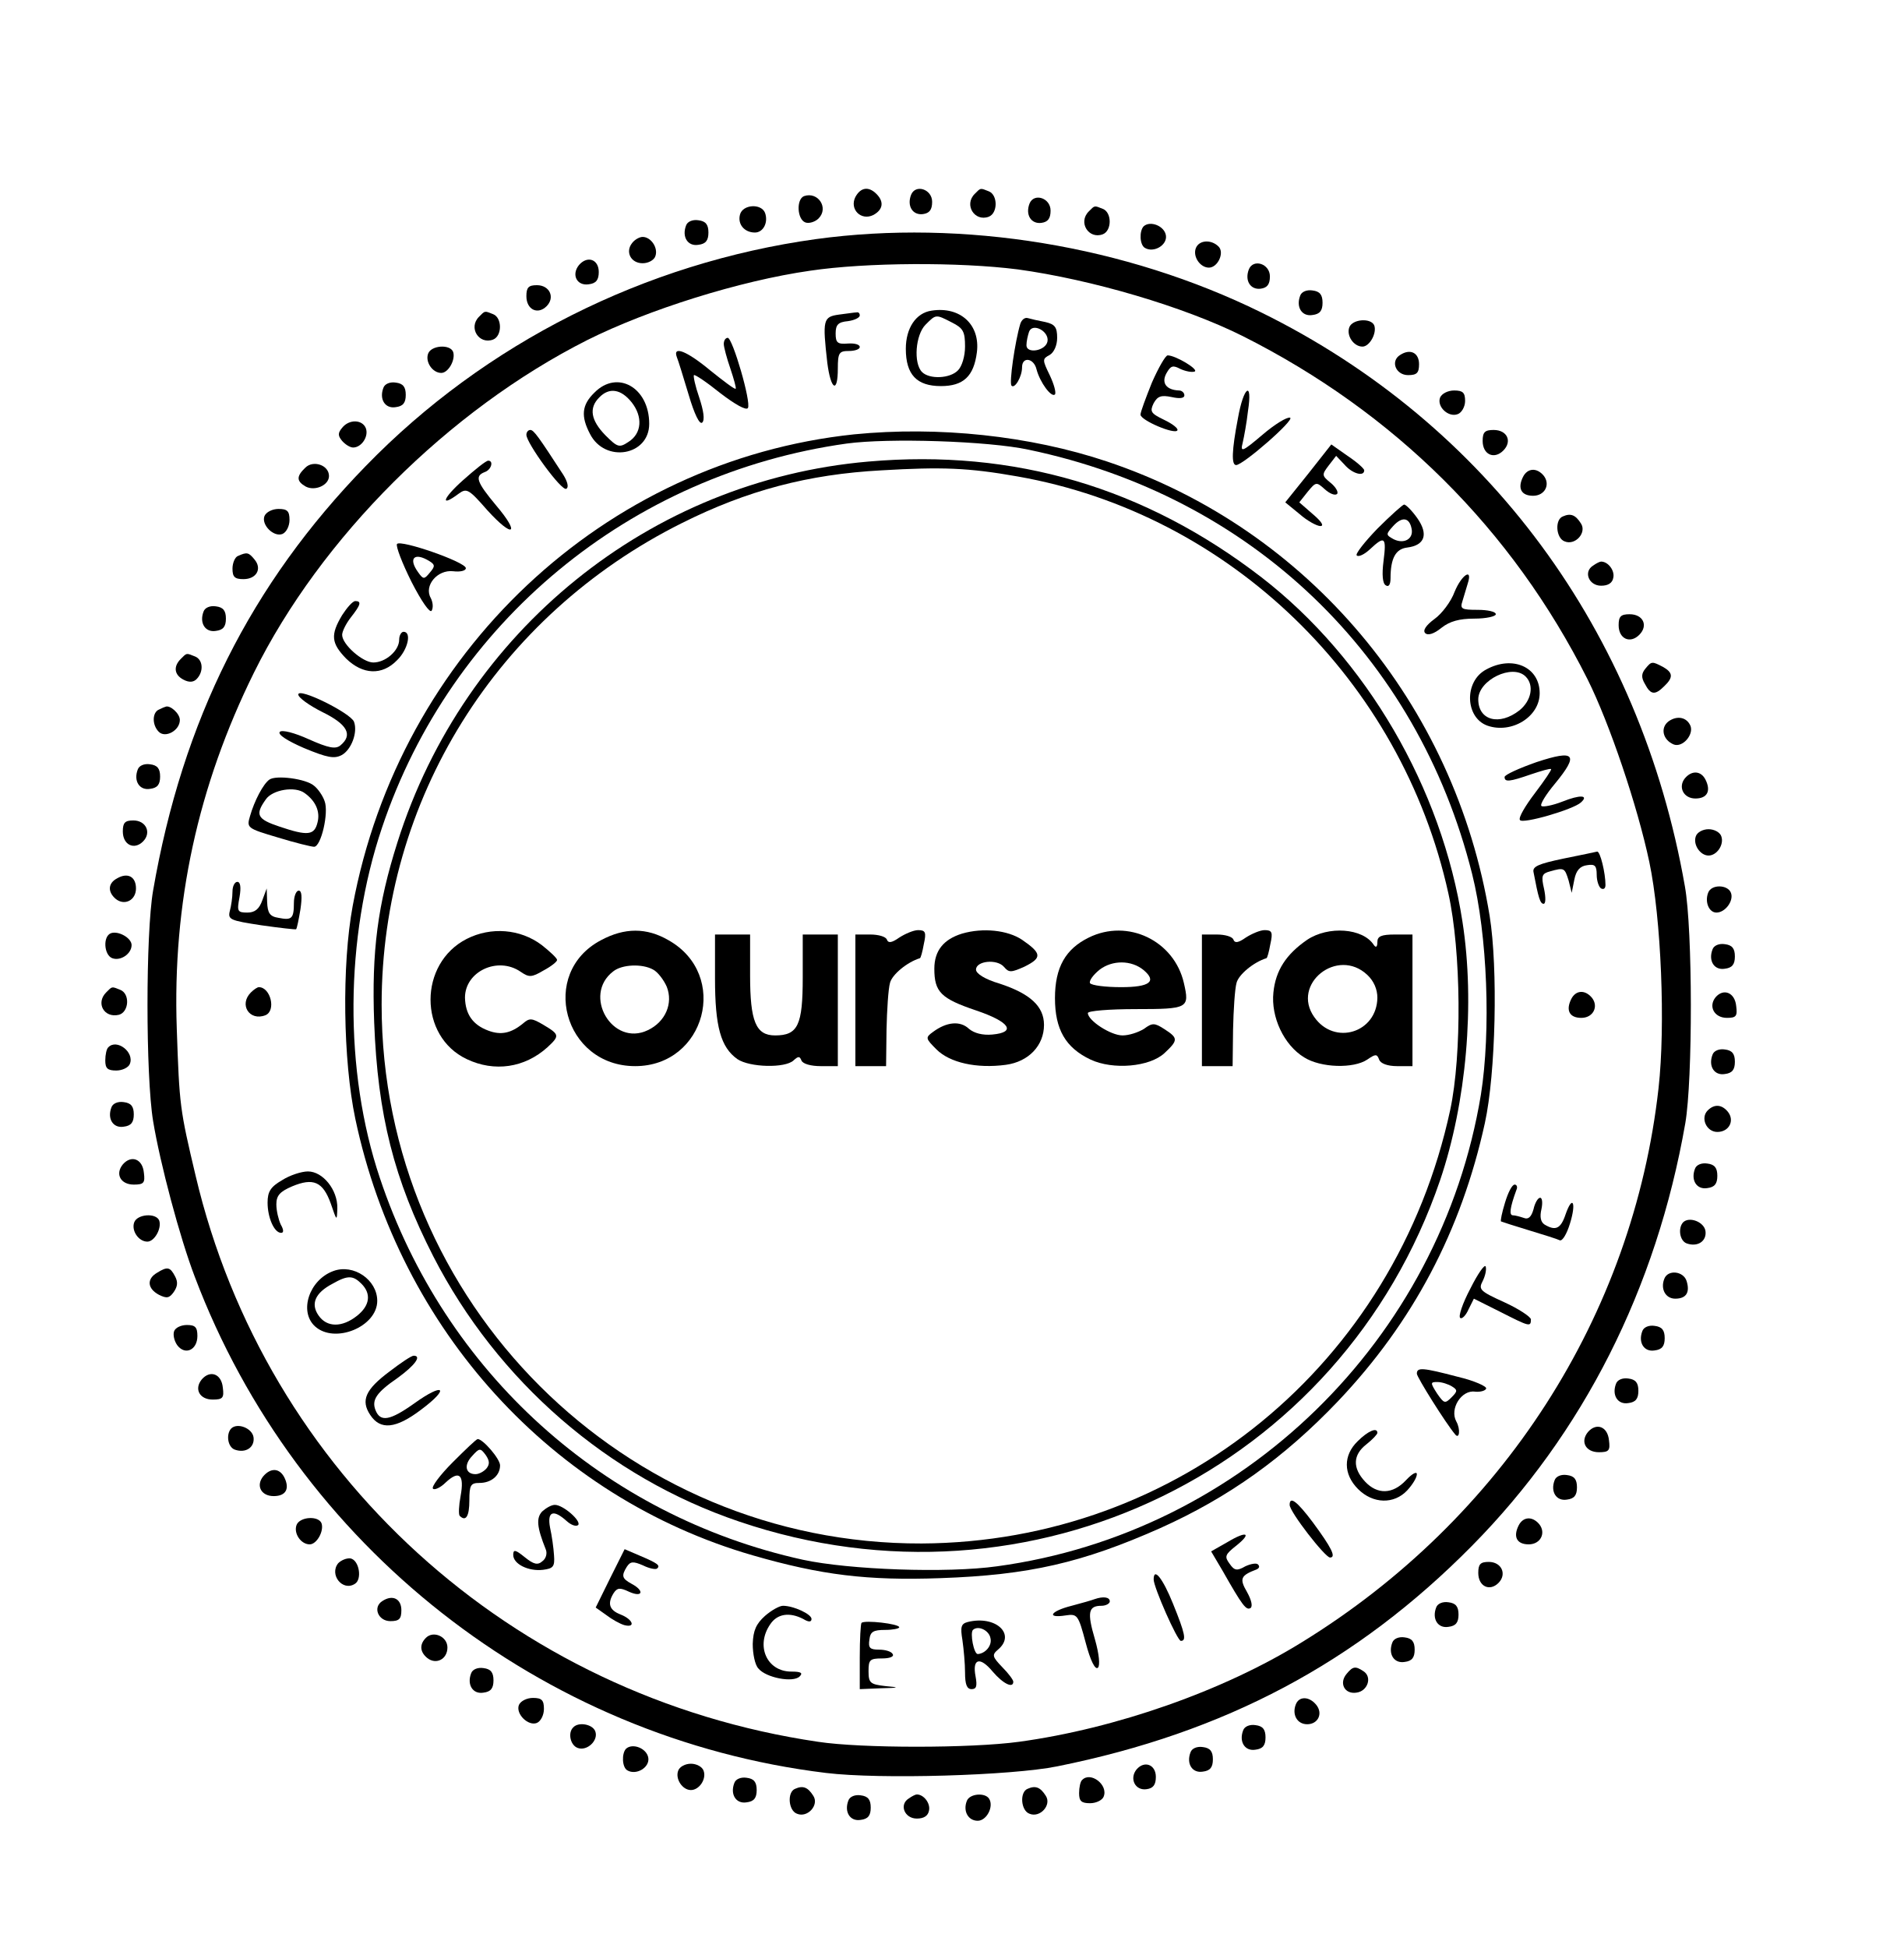
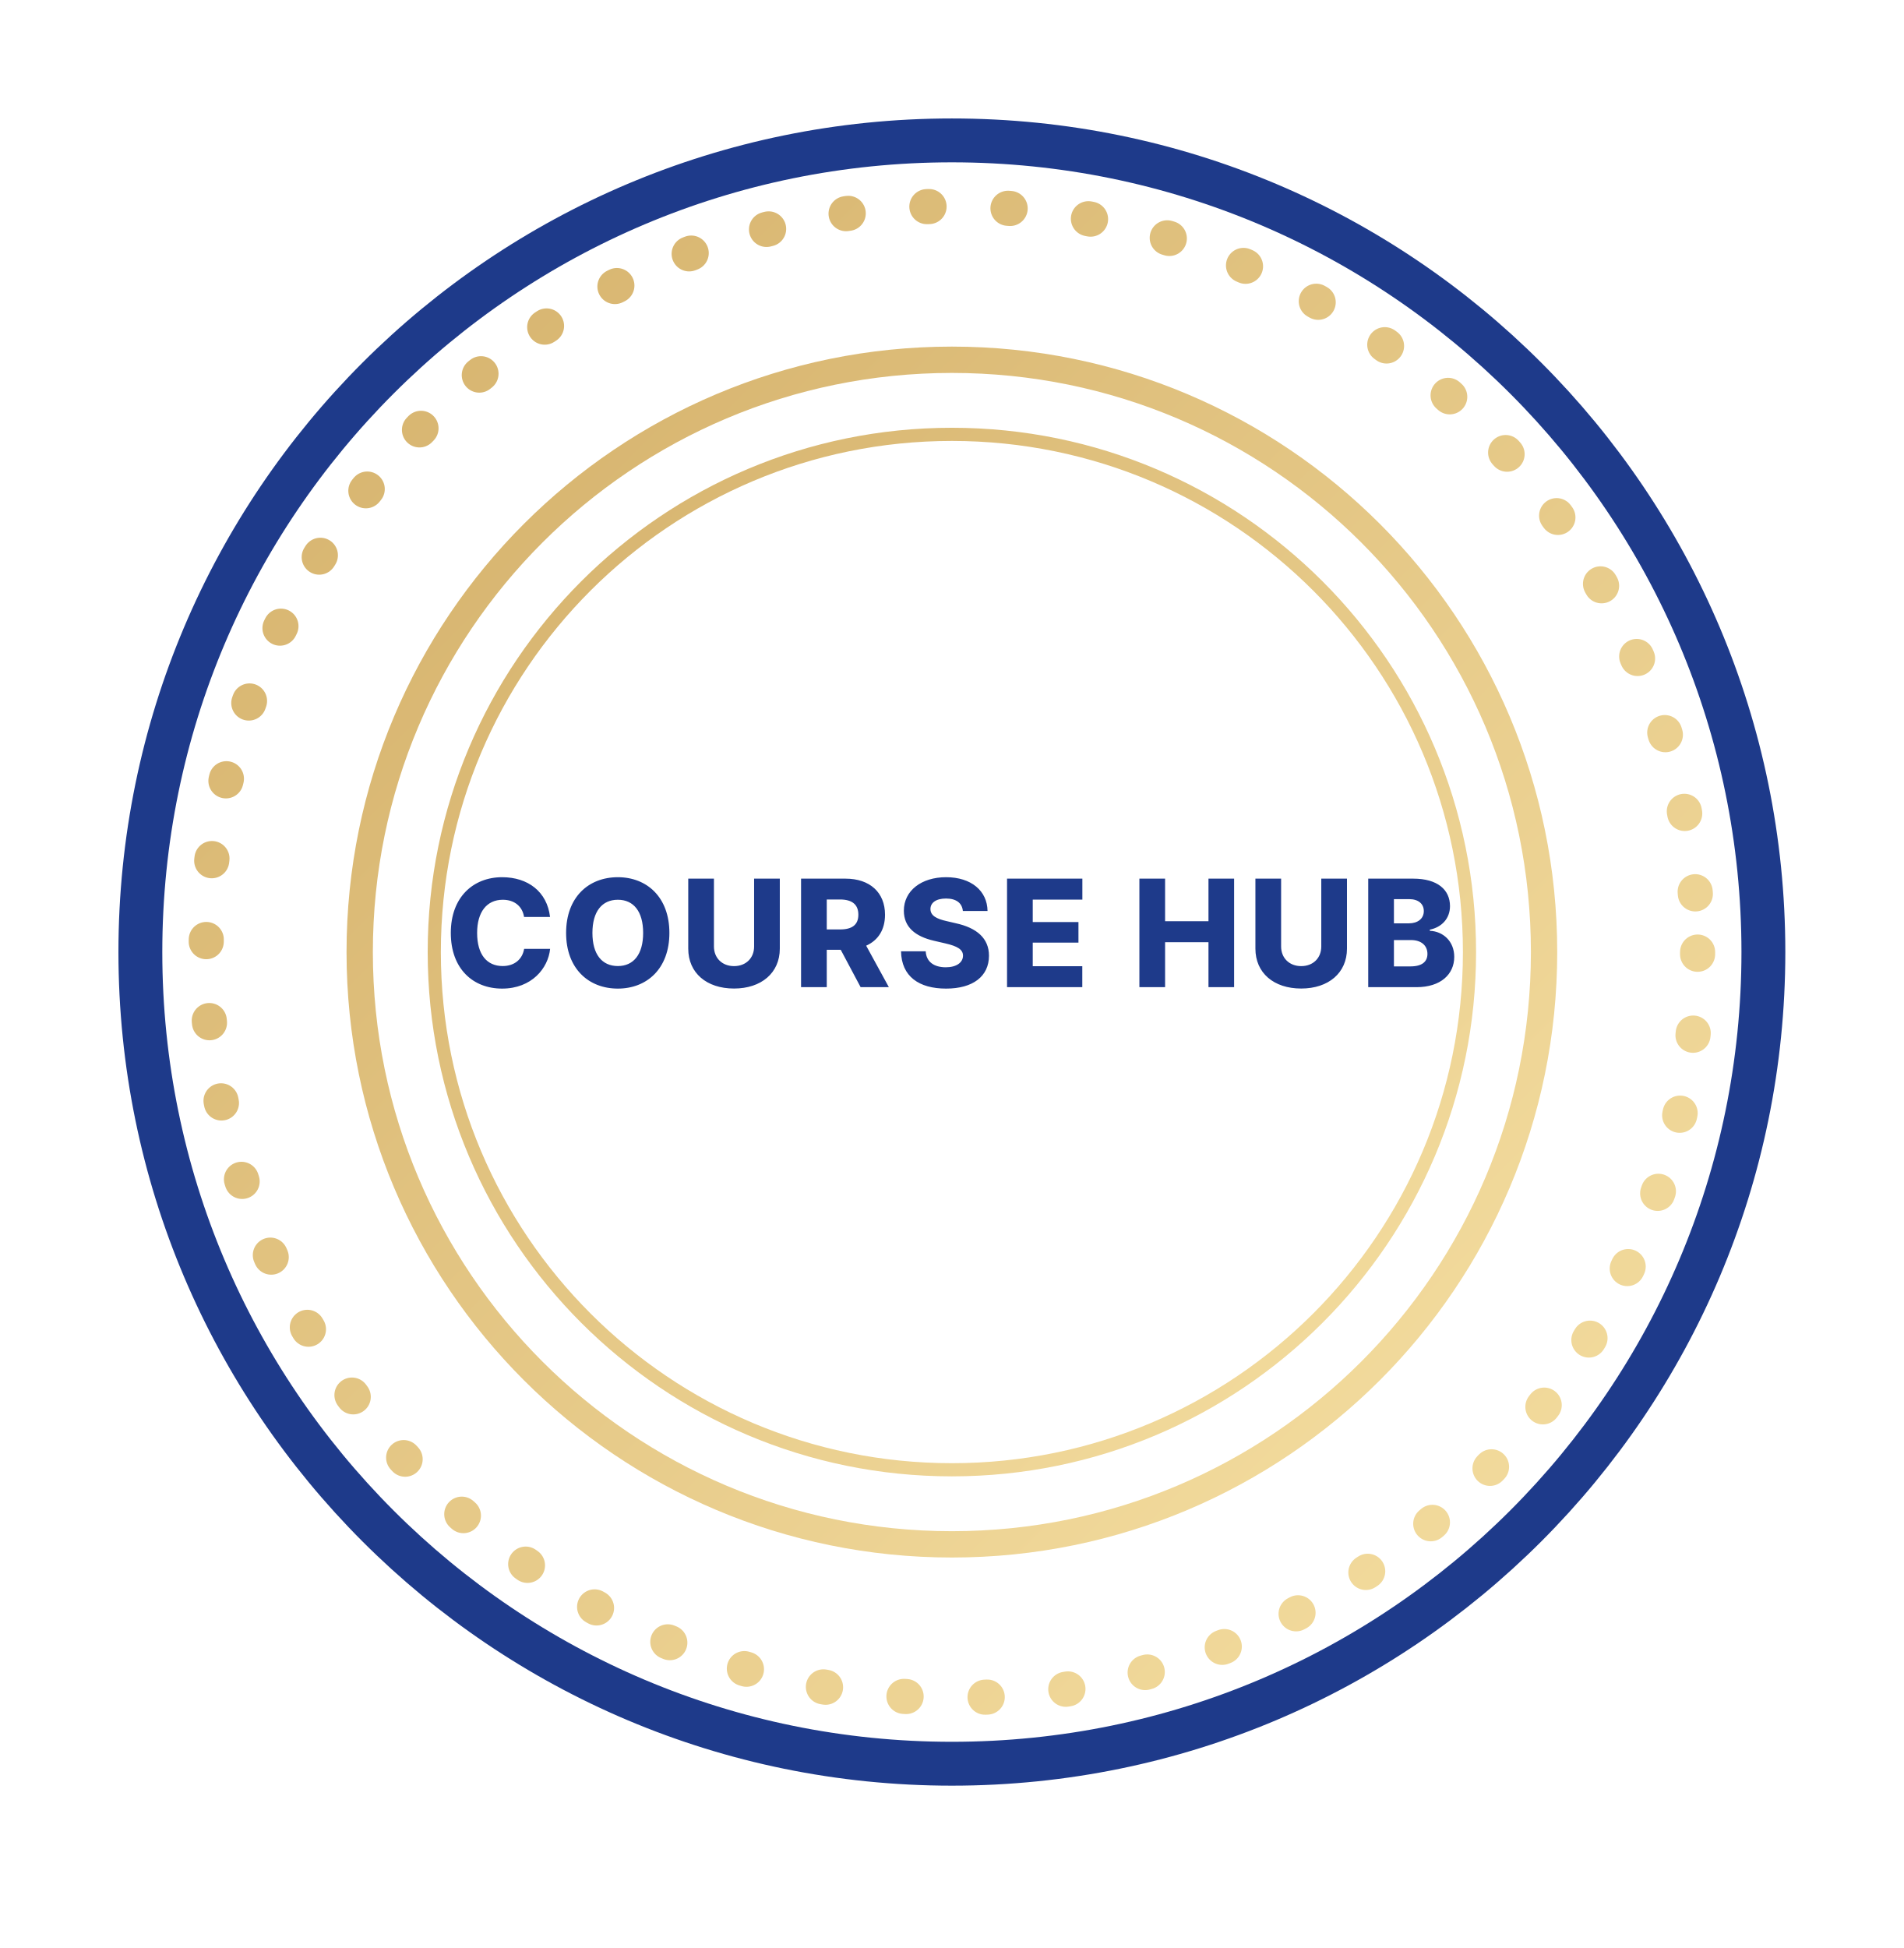
- <svg xmlns="http://www.w3.org/2000/svg" version="1.0" width="434pt" height="444pt" viewBox="0 0 434 444" preserveAspectRatio="xMidYMid meet">
-   <g transform="translate(0,444) scale(0.1,-0.1)" fill="#000000" stroke="none">
-     <path d="M1950 3991 c-14 -28 13 -55 41 -41 22 12 25 30 7 48 -18 18 -36 15 -48 -7z" />
-     <path d="M2077 3996 c-10 -26 4 -47 27 -44 15 2 21 10 21 28 0 29 -38 41 -48 16z" />
-     <path d="M2222 3998 c-25 -25 0 -64 32 -52 21 8 21 50 0 58 -20 8 -18 8 -32 -6z" />
-     <path d="M1833 3993 c-18 -7 -16 -53 3 -60 8 -3 22 1 30 9 24 24 -1 62 -33 51z" />
-     <path d="M2347 3976 c-10 -26 4 -47 27 -44 15 2 21 10 21 28 0 29 -38 41 -48 16z" />
-     <path d="M1687 3951 c-6 -22 10 -41 34 -41 19 0 31 23 23 45 -9 22 -51 19 -57 -4z" />
-     <path d="M2482 3958 c-25 -25 0 -64 32 -52 21 8 21 50 0 58 -20 8 -18 8 -32 -6z" />
-     <path d="M1564 3926 c-10 -26 4 -48 28 -44 17 2 23 10 23 28 0 18 -6 26 -23 28 -13 2 -25 -3 -28 -12z" />
-     <path d="M2607 3924 c-10 -11 -9 -42 3 -49 20 -12 51 6 48 28 -3 22 -36 35 -51 21z" />
-     <path d="M1860 3895 c-390 -54 -754 -237 -1026 -517 -262 -269 -418 -580 -485 -968 -17 -98 -17 -421 0 -525 16 -97 61 -266 95 -355 232 -614 790 -1052 1439 -1131 123 -15 424 -6 527 15 383 77 682 236 945 502 254 257 421 586 487 964 17 99 17 441 -1 540 -102 582 -450 1054 -966 1308 -309 152 -679 213 -1015 167z m460 -69 c168 -23 379 -85 513 -152 346 -174 614 -440 786 -782 50 -100 114 -289 141 -417 27 -128 37 -372 21 -515 -58 -519 -356 -982 -813 -1263 -179 -111 -425 -197 -645 -227 -110 -15 -360 -15 -458 0 -700 103 -1259 612 -1419 1290 -36 152 -37 159 -43 335 -10 286 48 553 176 812 152 307 443 598 760 758 138 69 347 135 508 158 128 19 339 20 473 3z" />
-     <path d="M2124 3732 c-36 -5 -59 -40 -59 -87 0 -59 25 -85 80 -85 51 0 75 22 82 77 8 63 -38 105 -103 95z m46 -27 c26 -13 30 -21 30 -55 0 -22 -7 -45 -16 -54 -18 -19 -65 -21 -82 -4 -20 20 -15 85 8 108 24 24 23 24 60 5z" />
-     <path d="M1913 3723 c-37 -5 -38 -12 -27 -110 8 -62 24 -71 24 -13 0 36 3 40 25 40 14 0 25 4 25 9 0 6 -12 9 -27 8 -24 -2 -28 2 -28 23 0 20 6 26 28 28 15 2 27 8 27 13 0 5 -3 8 -7 7 -5 0 -23 -3 -40 -5z" />
-     <path d="M2326 3702 c-12 -40 -26 -136 -20 -141 7 -8 24 20 24 42 0 25 27 21 33 -5 8 -30 34 -65 42 -57 3 4 -2 23 -12 44 -17 35 -17 37 0 46 10 6 17 22 17 39 0 24 -5 31 -27 36 -16 3 -33 7 -40 9 -7 2 -14 -4 -17 -13z m62 -40 c-4 -22 -48 -29 -48 -9 0 9 3 22 6 31 8 21 46 1 42 -22z" />
-     <path d="M1650 3656 c0 -7 7 -33 15 -56 8 -24 14 -45 12 -46 -2 -2 -27 17 -57 41 -54 45 -87 58 -77 31 3 -7 15 -46 27 -86 13 -44 25 -69 31 -63 6 6 3 27 -7 57 -9 26 -14 49 -12 51 2 2 29 -16 60 -41 34 -26 59 -40 63 -34 8 13 -35 160 -46 160 -5 0 -9 -6 -9 -14z" />
-     <path d="M2626 3568 c-14 -35 -26 -67 -26 -73 0 -13 78 -46 84 -36 3 4 -11 15 -30 24 -31 15 -33 19 -24 38 9 16 17 19 41 14 18 -4 29 -3 29 4 0 6 -6 11 -12 11 -29 1 -41 17 -29 39 10 18 15 19 32 10 11 -5 25 -8 32 -6 12 4 -43 37 -61 37 -5 0 -21 -28 -36 -62z" />
-     <path d="M1355 3545 c-29 -28 -31 -54 -10 -94 34 -67 135 -50 135 23 0 83 -73 124 -125 71z m85 -22 c26 -33 23 -71 -7 -90 -21 -14 -25 -13 -53 15 -33 34 -38 62 -14 86 23 24 50 19 74 -11z" />
-     <path d="M2822 3486 c-14 -73 -15 -106 -4 -106 16 0 135 104 123 108 -7 2 -35 -15 -63 -39 -46 -39 -51 -41 -45 -18 3 13 9 45 12 72 11 71 -10 57 -23 -17z" />
-     <path d="M1200 3449 c0 -19 81 -130 91 -123 6 3 3 16 -7 32 -56 86 -67 102 -75 102 -5 0 -9 -5 -9 -11z" />
-     <path d="M1947 3450 c-570 -60 -1036 -498 -1143 -1075 -25 -135 -22 -352 6 -485 102 -482 449 -863 906 -995 156 -45 261 -58 428 -52 202 7 323 35 501 114 156 70 283 161 405 289 171 180 281 388 335 634 25 114 30 354 11 472 -79 485 -415 883 -872 1036 -176 59 -385 81 -577 62z m398 -35 c507 -106 886 -468 1011 -967 35 -139 43 -358 20 -503 -92 -559 -543 -999 -1103 -1075 -114 -16 -337 -8 -443 15 -454 100 -816 427 -964 870 -82 244 -80 547 5 799 157 468 566 806 1059 875 95 13 322 6 415 -14z" />
-     <path d="M1980 3388 c-498 -43 -922 -386 -1074 -868 -45 -142 -59 -248 -53 -410 8 -211 45 -358 135 -534 146 -284 398 -503 697 -604 665 -226 1373 119 1598 778 60 177 80 402 51 589 -47 305 -219 600 -458 785 -266 205 -564 293 -896 264z m340 -34 c483 -85 875 -464 982 -951 29 -131 31 -367 4 -493 -125 -580 -620 -985 -1205 -988 -679 -2 -1231 549 -1231 1228 0 467 262 887 685 1098 148 74 287 111 455 120 137 8 197 6 310 -14z" />
-     <path d="M1064 2300 c-110 -56 -110 -222 0 -274 63 -30 132 -20 184 27 28 26 28 29 -9 51 -27 16 -32 16 -47 3 -27 -22 -50 -27 -79 -16 -35 13 -52 37 -53 75 0 60 75 95 127 59 19 -13 25 -13 52 3 17 9 31 20 31 24 0 4 -16 19 -35 34 -49 37 -116 42 -171 14z" />
-     <path d="M1370 2297 c-142 -75 -85 -287 78 -287 160 0 216 208 76 287 -50 29 -100 29 -154 0z m119 -67 c10 -5 24 -23 31 -39 15 -38 -3 -80 -43 -99 -81 -39 -150 80 -79 134 20 16 66 18 91 4z" />
-     <path d="M2050 2303 c-17 -12 -25 -13 -28 -5 -2 7 -19 12 -38 12 l-34 0 0 -150 0 -150 35 0 35 0 1 83 c1 45 4 93 8 107 5 19 39 47 68 56 2 0 6 15 9 32 6 27 4 32 -13 32 -10 0 -29 -8 -43 -17z" />
-     <path d="M2193 2312 c-42 -13 -63 -39 -63 -80 0 -53 15 -68 95 -95 77 -26 93 -50 37 -55 -22 -2 -41 3 -53 13 -20 19 -51 16 -82 -7 -18 -13 -17 -15 8 -40 30 -30 91 -44 158 -35 52 7 87 44 87 91 0 42 -31 71 -101 94 -34 10 -54 23 -54 32 0 20 48 25 64 6 11 -13 16 -13 47 1 40 20 39 30 -6 61 -33 22 -89 28 -137 14z" />
-     <path d="M2482 2303 c-53 -26 -77 -68 -77 -138 0 -71 24 -113 81 -140 51 -24 135 -17 169 15 31 29 31 34 0 54 -23 15 -28 15 -47 1 -13 -8 -34 -15 -49 -15 -27 0 -79 34 -79 51 0 5 49 9 109 9 120 0 123 2 110 59 -22 97 -128 148 -217 104z m125 -74 c31 -26 14 -39 -51 -39 -36 0 -67 4 -71 9 -3 5 7 19 22 31 29 22 72 22 100 -1z" />
-     <path d="M2840 2303 c-17 -12 -25 -13 -28 -5 -2 7 -19 12 -38 12 l-34 0 0 -150 0 -150 35 0 35 0 1 83 c1 45 4 93 8 107 5 19 39 47 68 56 2 0 6 15 9 32 6 27 4 32 -13 32 -10 0 -29 -8 -43 -17z" />
-     <path d="M2980 2298 c-48 -33 -72 -70 -77 -120 -6 -56 24 -120 70 -148 38 -24 113 -26 144 -5 19 13 22 13 27 0 3 -9 19 -15 41 -15 l35 0 0 150 0 150 -40 0 c-31 0 -40 -4 -40 -17 0 -11 -3 -14 -8 -7 -25 39 -104 44 -152 12z m137 -80 c15 -14 23 -33 23 -52 -1 -80 -98 -110 -144 -44 -53 75 53 160 121 96z" />
-     <path d="M1630 2210 c0 -110 13 -157 51 -184 28 -19 109 -21 128 -3 11 10 14 10 18 0 3 -8 22 -13 44 -13 l39 0 0 150 0 150 -40 0 -40 0 0 -98 c0 -109 -11 -132 -63 -132 -44 0 -57 32 -57 137 l0 93 -40 0 -40 0 0 -100z" />
-     <path d="M2983 3361 l-53 -66 33 -27 c17 -15 39 -27 47 -27 9 0 3 10 -17 27 l-31 27 19 24 c19 23 20 23 39 6 11 -10 23 -15 28 -11 4 4 -3 16 -14 25 -21 17 -21 19 -5 40 l17 22 19 -20 c18 -21 45 -28 45 -13 0 4 -17 19 -38 33 l-37 26 -52 -66z" />
-     <path d="M1055 3345 c-46 -41 -53 -63 -9 -30 18 13 23 10 65 -38 59 -65 76 -55 20 11 -45 54 -49 67 -26 76 15 5 21 26 8 26 -5 0 -30 -20 -58 -45z" />
-     <path d="M3140 3235 c-29 -30 -51 -58 -47 -61 4 -4 17 2 30 14 34 32 38 28 31 -27 -4 -31 -2 -51 5 -55 7 -5 11 2 11 16 0 46 12 67 38 70 40 5 49 30 23 67 -12 17 -26 31 -30 31 -3 0 -31 -25 -61 -55z m78 0 c5 -23 -17 -36 -41 -24 -18 10 -18 11 -1 30 20 22 37 20 42 -6z" />
-     <path d="M905 3200 c-3 -5 12 -44 33 -86 23 -45 42 -72 46 -66 4 7 3 19 -2 29 -16 28 15 65 51 61 16 -2 29 1 29 7 0 14 -150 66 -157 55z m74 -39 c13 -8 13 -12 1 -26 -13 -16 -15 -16 -27 1 -23 32 -8 46 26 25z" />
-     <path d="M3316 3091 c-8 -22 -29 -50 -46 -62 -19 -14 -27 -26 -21 -32 6 -6 20 -2 37 12 19 15 41 21 75 21 27 0 49 5 49 10 0 6 -19 10 -41 10 -37 0 -41 2 -35 20 3 11 9 29 12 40 12 37 -14 20 -30 -19z" />
-     <path d="M780 3038 c-27 -45 -25 -64 9 -99 38 -37 82 -39 116 -4 25 24 34 65 15 65 -5 0 -10 -8 -10 -18 0 -25 -31 -52 -59 -52 -24 0 -71 41 -71 63 0 8 9 26 20 40 22 28 25 37 10 37 -6 0 -19 -15 -30 -32z" />
-     <path d="M3388 2914 c-51 -27 -48 -110 3 -128 55 -19 119 20 119 74 0 60 -62 87 -122 54z m90 -16 c20 -20 13 -55 -14 -77 -46 -36 -94 -23 -94 25 0 44 78 82 108 52z" />
-     <path d="M680 2857 c0 -7 25 -25 55 -40 57 -28 70 -52 41 -76 -11 -9 -27 -6 -72 14 -33 15 -61 22 -66 17 -6 -6 18 -21 55 -37 53 -22 69 -25 86 -16 22 12 37 52 28 76 -8 20 -127 79 -127 62z" />
-     <path d="M3503 2703 c-40 -14 -73 -29 -73 -34 0 -12 11 -11 60 6 24 8 44 14 46 12 2 -1 -15 -26 -37 -55 -22 -29 -38 -56 -34 -61 5 -10 122 24 139 40 19 17 -2 18 -42 2 -23 -9 -45 -13 -48 -10 -4 3 10 26 31 51 55 67 46 78 -42 49z" />
-     <path d="M614 2663 c-14 -10 -34 -48 -44 -83 -8 -27 -7 -28 64 -49 39 -12 76 -21 82 -21 16 0 34 78 24 104 -4 12 -15 28 -24 35 -18 16 -87 25 -102 14z m81 -31 c25 -18 35 -42 29 -66 -7 -30 -22 -32 -87 -10 -51 17 -56 27 -31 62 15 22 67 31 89 14z" />
-     <path d="M3564 2483 c-57 -12 -71 -18 -68 -31 11 -58 15 -72 23 -72 5 0 5 15 1 34 -7 30 -5 35 14 40 32 9 33 8 42 -21 l7 -28 6 30 c4 21 13 31 29 33 18 3 22 -1 22 -22 0 -14 5 -28 10 -31 6 -3 10 0 10 8 0 27 -12 77 -19 76 -3 -1 -38 -8 -77 -16z" />
-     <path d="M530 2408 c0 -13 -3 -33 -6 -44 -5 -20 0 -22 72 -33 42 -6 78 -10 79 -9 2 2 6 22 10 46 4 28 3 42 -4 42 -6 0 -11 -13 -11 -28 0 -36 -5 -40 -35 -34 -20 3 -25 11 -26 36 l-1 31 -10 -27 c-7 -20 -17 -28 -34 -28 -23 0 -24 3 -18 35 4 23 2 35 -5 35 -6 0 -11 -10 -11 -22z" />
-     <path d="M572 2178 c-28 -28 -3 -66 33 -52 25 10 12 64 -15 64 -3 0 -11 -5 -18 -12z" />
-     <path d="M3582 2163 c-13 -26 -4 -43 23 -43 27 0 40 26 24 46 -16 19 -37 17 -47 -3z" />
-     <path d="M643 1750 c-26 -15 -33 -26 -33 -51 0 -34 15 -69 31 -69 6 0 6 7 -1 19 -5 11 -10 31 -10 46 0 20 8 29 36 41 48 20 70 11 88 -39 14 -41 14 -41 15 -11 1 42 -33 84 -67 84 -15 0 -42 -9 -59 -20z" />
-     <path d="M3431 1699 c-7 -23 -11 -42 -9 -43 2 -1 30 -10 63 -20 33 -10 65 -20 71 -23 6 -2 16 15 23 38 15 48 6 67 -10 21 -11 -33 -23 -38 -48 -23 -9 6 -11 18 -7 35 3 14 2 26 -3 26 -5 0 -12 -12 -15 -26 -5 -18 -12 -24 -22 -20 -9 3 -20 6 -25 6 -9 0 -7 17 8 58 3 6 1 12 -4 12 -6 0 -15 -18 -22 -41z" />
-     <path d="M3352 1503 c-18 -34 -28 -64 -23 -67 4 -3 13 6 19 20 l12 24 60 -30 c67 -34 70 -35 70 -17 -1 6 -28 24 -61 39 -55 25 -59 29 -49 48 6 12 9 26 7 33 -2 7 -18 -16 -35 -50z" />
-     <path d="M760 1543 c-55 -20 -79 -92 -42 -126 45 -41 142 -1 142 58 0 48 -54 85 -100 68z m64 -29 c23 -23 19 -50 -10 -73 -34 -27 -69 -27 -88 1 -18 26 -8 51 32 72 35 20 47 19 66 0z" />
-     <path d="M888 1314 c-55 -41 -66 -66 -44 -99 23 -35 58 -32 116 12 67 50 52 63 -16 14 -55 -39 -77 -43 -88 -15 -9 23 2 40 50 73 40 29 56 51 37 51 -5 0 -29 -16 -55 -36z" />
-     <path d="M3230 1309 c0 -8 66 -113 87 -138 10 -13 13 11 3 29 -16 29 12 73 43 68 12 -1 23 2 25 7 2 5 -27 18 -65 27 -80 21 -93 22 -93 7z m80 -29 c13 -8 13 -11 -1 -25 -15 -15 -17 -14 -33 9 -16 25 -15 26 1 26 10 0 25 -5 33 -10z" />
-     <path d="M3095 1155 c-33 -32 -33 -75 1 -109 34 -34 82 -35 112 -3 12 13 22 29 22 37 0 7 -11 1 -25 -14 -30 -32 -65 -33 -93 -3 -29 31 -28 61 3 85 14 11 25 23 25 26 0 14 -22 4 -45 -19z" />
-     <path d="M1032 1107 c-29 -29 -49 -56 -45 -60 3 -4 17 2 29 14 31 29 43 18 34 -31 -4 -21 -5 -42 -2 -45 14 -14 22 -1 22 35 0 35 3 40 23 40 27 0 47 17 47 40 0 15 -39 60 -51 60 -3 0 -28 -24 -57 -53z m77 -14 c-6 -7 -17 -13 -25 -13 -23 0 -27 21 -8 41 17 19 19 19 31 3 9 -13 10 -21 2 -31z" />
-     <path d="M2940 1010 c0 -16 81 -120 92 -120 15 0 3 23 -39 80 -36 48 -53 61 -53 40z" />
-     <path d="M1236 995 c-14 -15 -12 -36 8 -86 4 -9 1 -21 -7 -27 -11 -10 -20 -8 -41 9 -21 17 -26 18 -26 5 0 -21 35 -38 68 -34 23 3 27 7 25 33 -1 17 -5 45 -9 63 -7 37 7 43 38 15 10 -9 21 -13 26 -9 8 9 -34 46 -53 46 -8 0 -20 -7 -29 -15z" />
-     <path d="M2798 925 l-37 -21 26 -44 c46 -81 54 -91 64 -85 5 4 2 18 -8 36 -18 31 -15 38 22 52 6 3 7 7 3 11 -3 4 -16 2 -29 -4 -19 -11 -25 -10 -36 6 -12 16 -10 21 14 40 38 30 26 36 -19 9z" />
-     <path d="M1391 843 l-33 -67 24 -17 c13 -10 31 -20 41 -23 27 -7 20 13 -8 24 -26 10 -31 25 -16 49 8 12 14 13 35 3 31 -14 36 2 6 18 -22 12 -24 18 -11 39 8 12 14 13 37 3 14 -7 29 -10 32 -7 8 7 1 12 -39 29 l-35 15 -33 -66z" />
-     <path d="M2630 840 c0 -18 54 -140 62 -140 13 0 10 16 -18 85 -23 57 -44 84 -44 55z" />
-     <path d="M2495 795 c-5 -2 -29 -9 -52 -15 -48 -12 -59 -29 -14 -22 27 4 29 2 46 -62 11 -42 22 -63 28 -57 5 5 3 30 -7 65 -18 61 -15 76 15 76 10 0 19 5 19 10 0 10 -15 12 -35 5z" />
-     <path d="M1744 757 c-20 -18 -27 -33 -28 -64 0 -22 5 -48 13 -56 17 -21 79 -33 94 -18 8 8 3 11 -19 11 -56 0 -82 59 -48 108 16 24 44 28 75 12 13 -8 19 -7 19 0 0 11 -41 30 -65 30 -8 0 -26 -10 -41 -23z" />
-     <path d="M1964 741 c-2 -2 -4 -37 -4 -78 l0 -73 48 2 c43 1 44 2 10 5 -34 4 -38 7 -38 34 0 26 3 29 31 29 17 0 28 4 24 10 -3 6 -17 10 -31 10 -21 0 -25 4 -22 23 2 18 9 22 36 22 17 0 32 3 32 6 0 8 -79 17 -86 10z" />
-     <path d="M2206 743 c-15 -4 -17 -11 -12 -41 3 -21 6 -54 6 -74 0 -27 4 -38 15 -38 11 0 13 7 9 29 -8 41 10 46 39 11 24 -28 47 -39 47 -23 0 4 -11 19 -25 33 -23 24 -24 28 -10 40 42 35 -5 79 -69 63z m52 -37 c4 -17 -12 -35 -29 -36 -9 0 -18 48 -11 55 12 11 37 -1 40 -19z" />
-     <path d="M1441 3886 c-16 -20 -3 -46 24 -46 13 0 26 7 29 16 7 19 -10 44 -29 44 -7 0 -18 -6 -24 -14z" />
-     <path d="M2726 3874 c-7 -19 10 -44 30 -44 20 0 36 34 22 48 -17 17 -45 15 -52 -4z" />
-     <path d="M1320 3836 c-18 -22 -5 -48 22 -44 17 2 23 10 23 28 0 29 -26 38 -45 16z" />
-     <path d="M2847 3826 c-10 -26 4 -47 27 -44 15 2 21 10 21 28 0 29 -38 41 -48 16z" />
-     <path d="M1200 3765 c0 -31 26 -43 46 -23 20 20 7 48 -22 48 -19 0 -24 -5 -24 -25z" />
-     <path d="M2964 3766 c-10 -26 4 -48 28 -44 17 2 23 10 23 28 0 18 -6 26 -23 28 -13 2 -25 -3 -28 -12z" />
-     <path d="M1092 3718 c-25 -25 0 -64 32 -52 21 8 21 50 0 58 -20 8 -18 8 -32 -6z" />
-     <path d="M3076 3694 c-7 -19 10 -44 30 -44 16 0 33 30 27 48 -7 18 -50 15 -57 -4z" />
-     <path d="M976 3634 c-7 -19 10 -44 30 -44 16 0 33 30 27 48 -7 18 -50 15 -57 -4z" />
-     <path d="M3192 3631 c-23 -14 -10 -46 18 -46 20 0 25 5 25 25 0 26 -20 36 -43 21z" />
-     <path d="M874 3556 c-10 -26 4 -48 28 -44 17 2 23 10 23 28 0 18 -6 26 -23 28 -13 2 -25 -3 -28 -12z" />
-     <path d="M3283 3534 c-8 -21 19 -46 40 -38 9 3 17 17 17 30 0 19 -5 24 -25 24 -14 0 -28 -7 -32 -16z" />
-     <path d="M780 3465 c-10 -12 -10 -18 0 -30 7 -8 18 -15 25 -15 19 0 36 25 29 44 -8 20 -38 21 -54 1z" />
-     <path d="M3380 3435 c0 -31 26 -43 47 -22 21 21 9 47 -22 47 -20 0 -25 -5 -25 -25z" />
-     <path d="M696 3374 c-21 -20 -20 -31 1 -43 21 -11 53 3 53 24 0 25 -36 37 -54 19z" />
-     <path d="M3472 3353 c-13 -26 -4 -43 23 -43 27 0 40 26 24 46 -16 19 -37 17 -47 -3z" />
-     <path d="M603 3264 c-8 -20 21 -49 41 -41 9 4 16 18 16 32 0 20 -5 25 -25 25 -14 0 -28 -7 -32 -16z" />
-     <path d="M3563 3263 c-19 -7 -16 -50 4 -57 24 -10 51 20 37 41 -12 19 -23 24 -41 16z" />
-     <path d="M543 3173 c-7 -2 -13 -16 -13 -29 0 -19 5 -24 25 -24 30 0 43 24 25 45 -13 16 -17 17 -37 8z" />
-     <path d="M3632 3151 c-23 -14 -10 -46 18 -46 16 0 26 6 28 19 3 16 -12 36 -28 36 -3 0 -11 -4 -18 -9z" />
-     <path d="M464 3046 c-10 -26 4 -48 28 -44 17 2 23 10 23 28 0 18 -6 26 -23 28 -13 2 -25 -3 -28 -12z" />
-     <path d="M3690 3015 c0 -31 26 -43 47 -22 21 21 9 47 -22 47 -20 0 -25 -5 -25 -25z" />
-     <path d="M412 2938 c-17 -17 -15 -36 6 -47 13 -7 23 -6 30 1 17 17 15 45 -4 52 -20 8 -18 8 -32 -6z" />
-     <path d="M3751 2916 c-9 -11 -10 -20 -1 -35 13 -25 23 -26 44 -5 21 20 20 31 -3 44 -25 13 -26 13 -40 -4z" />
-     <path d="M363 2823 c-16 -6 -17 -35 -1 -51 15 -15 48 3 48 27 0 15 -23 35 -33 30 -1 0 -8 -3 -14 -6z" />
-     <path d="M3804 2796 c-20 -15 -13 -43 12 -53 20 -7 45 22 38 42 -8 20 -30 25 -50 11z" />
-     <path d="M314 2686 c-10 -26 4 -48 28 -44 17 2 23 10 23 28 0 18 -6 26 -23 28 -13 2 -25 -3 -28 -12z" />
-     <path d="M3841 2666 c-16 -20 -3 -46 24 -46 27 0 36 17 23 43 -10 20 -31 22 -47 3z" />
-     <path d="M280 2545 c0 -31 26 -43 46 -23 20 20 7 48 -22 48 -19 0 -24 -5 -24 -25z" />
-     <path d="M3866 2534 c-7 -19 10 -44 29 -44 19 0 36 25 29 44 -3 9 -16 16 -29 16 -13 0 -26 -7 -29 -16z" />
-     <path d="M267 2438 c-21 -11 -22 -31 -3 -47 20 -16 46 -3 46 24 0 27 -19 37 -43 23z" />
-     <path d="M3894 2405 c-8 -21 2 -45 19 -45 20 0 40 27 33 45 -7 19 -45 20 -52 0z" />
-     <path d="M253 2313 c-19 -7 -16 -50 3 -57 19 -7 44 10 44 30 0 16 -30 33 -47 27z" />
-     <path d="M3904 2276 c-10 -26 4 -48 28 -44 17 2 23 10 23 28 0 18 -6 26 -23 28 -13 2 -25 -3 -28 -12z" />
-     <path d="M242 2178 c-24 -24 -5 -59 29 -51 23 6 26 48 3 57 -20 8 -18 8 -32 -6z" />
-     <path d="M3911 2167 c-17 -21 -3 -47 26 -47 21 0 24 4 21 27 -3 31 -29 41 -47 20z" />
-     <path d="M247 2053 c-4 -3 -7 -17 -7 -30 0 -18 5 -23 25 -23 14 0 28 7 31 15 11 27 -30 58 -49 38z" />
-     <path d="M3904 2036 c-10 -26 4 -48 28 -44 17 2 23 10 23 28 0 18 -6 26 -23 28 -13 2 -25 -3 -28 -12z" />
-     <path d="M254 1916 c-10 -26 4 -48 28 -44 17 2 23 10 23 28 0 18 -6 26 -23 28 -13 2 -25 -3 -28 -12z" />
-     <path d="M3893 1909 c-17 -17 -3 -49 22 -49 27 0 40 26 24 46 -14 17 -31 18 -46 3z" />
-     <path d="M280 1786 c-18 -22 -5 -46 25 -46 23 0 26 4 23 27 -3 32 -29 41 -48 19z" />
-     <path d="M3864 1776 c-10 -26 4 -48 28 -44 17 2 23 10 23 28 0 18 -6 26 -23 28 -13 2 -25 -3 -28 -12z" />
-     <path d="M306 1654 c-7 -19 10 -44 30 -44 16 0 33 30 27 48 -7 18 -50 15 -57 -4z" />
-     <path d="M3837 1654 c-12 -13 -8 -42 8 -48 25 -9 46 5 43 28 -3 21 -37 34 -51 20z" />
-     <path d="M358 1539 c-24 -14 -22 -36 4 -50 18 -9 24 -8 34 6 9 13 10 23 3 36 -11 21 -17 23 -41 8z" />
-     <path d="M3794 1525 c-9 -23 3 -45 25 -45 25 0 34 14 26 40 -7 23 -43 27 -51 5z" />
-     <path d="M397 1406 c-3 -8 0 -22 7 -32 18 -24 46 -11 46 21 0 20 -5 25 -24 25 -13 0 -26 -6 -29 -14z" />
-     <path d="M3744 1406 c-10 -26 4 -48 28 -44 17 2 23 10 23 28 0 18 -6 26 -23 28 -13 2 -25 -3 -28 -12z" />
-     <path d="M460 1296 c-18 -22 -5 -46 25 -46 23 0 26 4 23 27 -3 32 -29 41 -48 19z" />
-     <path d="M3684 1286 c-10 -26 4 -48 28 -44 17 2 23 10 23 28 0 18 -6 26 -23 28 -13 2 -25 -3 -28 -12z" />
-     <path d="M527 1184 c-12 -13 -8 -42 8 -48 25 -9 46 5 43 28 -3 21 -37 34 -51 20z" />
-     <path d="M3620 1176 c-18 -22 -5 -46 25 -46 23 0 26 4 23 27 -3 32 -29 41 -48 19z" />
-     <path d="M600 1075 c-17 -21 -5 -45 24 -45 28 0 37 17 24 43 -11 21 -31 22 -48 2z" />
-     <path d="M3544 1066 c-10 -26 4 -48 28 -44 17 2 23 10 23 28 0 18 -6 26 -23 28 -13 2 -25 -3 -28 -12z" />
-     <path d="M676 964 c-7 -19 10 -44 30 -44 16 0 33 30 27 48 -7 18 -50 15 -57 -4z" />
-     <path d="M3462 963 c-13 -26 -4 -43 23 -43 27 0 40 26 24 46 -16 19 -37 17 -47 -3z" />
-     <path d="M771 877 c-21 -26 10 -65 38 -47 17 10 10 54 -10 58 -9 1 -21 -4 -28 -11z" />
-     <path d="M3370 855 c0 -31 26 -43 46 -23 20 20 7 48 -22 48 -19 0 -24 -5 -24 -25z" />
-     <path d="M872 791 c-23 -14 -10 -46 18 -46 20 0 25 5 25 25 0 26 -20 36 -43 21z" />
-     <path d="M3274 776 c-10 -26 4 -48 28 -44 17 2 23 10 23 28 0 18 -6 26 -23 28 -13 2 -25 -3 -28 -12z" />
-     <path d="M971 707 c-15 -15 -14 -32 3 -46 20 -16 46 -3 46 24 0 25 -32 39 -49 22z" />
-     <path d="M3174 696 c-10 -26 4 -48 28 -44 17 2 23 10 23 28 0 18 -6 26 -23 28 -13 2 -25 -3 -28 -12z" />
-     <path d="M1074 626 c-10 -26 4 -48 28 -44 17 2 23 10 23 28 0 18 -6 26 -23 28 -13 2 -25 -3 -28 -12z" />
-     <path d="M3070 625 c-18 -21 -5 -47 22 -43 26 3 37 36 16 49 -18 12 -24 11 -38 -6z" />
-     <path d="M1183 554 c-8 -20 21 -49 41 -41 9 4 16 18 16 32 0 20 -5 25 -25 25 -14 0 -28 -7 -32 -16z" />
-     <path d="M2954 555 c-9 -23 3 -45 26 -45 25 0 37 25 20 45 -16 19 -39 19 -46 0z" />
-     <path d="M1307 503 c-13 -12 -7 -41 10 -47 21 -8 48 17 40 38 -6 16 -38 22 -50 9z" />
-     <path d="M2834 496 c-10 -26 4 -48 28 -44 17 2 23 10 23 28 0 18 -6 26 -23 28 -13 2 -25 -3 -28 -12z" />
-     <path d="M1427 454 c-10 -11 -9 -42 3 -49 20 -12 51 6 48 28 -3 22 -36 35 -51 21z" />
-     <path d="M2714 446 c-10 -26 4 -48 28 -44 17 2 23 10 23 28 0 18 -6 26 -23 28 -13 2 -25 -3 -28 -12z" />
-     <path d="M1546 404 c-7 -19 10 -44 29 -44 19 0 36 25 29 44 -3 9 -16 16 -29 16 -13 0 -26 -7 -29 -16z" />
-     <path d="M2591 407 c-17 -21 -3 -49 23 -45 15 2 21 10 21 28 0 28 -26 38 -44 17z" />
-     <path d="M1674 376 c-10 -26 4 -48 28 -44 17 2 23 10 23 28 0 18 -6 26 -23 28 -13 2 -25 -3 -28 -12z" />
-     <path d="M2467 383 c-4 -3 -7 -17 -7 -30 0 -18 5 -23 25 -23 14 0 28 7 31 15 11 27 -30 58 -49 38z" />
-     <path d="M1813 363 c-19 -7 -16 -50 4 -57 24 -10 51 20 37 41 -12 19 -23 24 -41 16z" />
-     <path d="M2343 363 c-19 -7 -16 -50 4 -57 24 -10 51 20 37 41 -12 19 -23 24 -41 16z" />
-     <path d="M1934 336 c-10 -26 4 -48 28 -44 17 2 23 10 23 28 0 18 -6 26 -23 28 -13 2 -25 -3 -28 -12z" />
-     <path d="M2072 341 c-23 -14 -10 -46 18 -46 16 0 26 6 28 19 3 16 -12 36 -28 36 -3 0 -11 -4 -18 -9z" />
-     <path d="M2204 335 c-9 -23 3 -45 25 -45 20 0 37 32 26 50 -9 15 -45 12 -51 -5z" />
-   </g>
+ <svg xmlns="http://www.w3.org/2000/svg" width="434pt" height="444pt" viewBox="0 0 434 444" preserveAspectRatio="xMidYMid meet">
+   <defs>
+     <linearGradient id="gold" x1="0" y1="0" x2="1" y2="1">
+       <stop offset="0%" stop-color="#d4b06a" />
+       <stop offset="100%" stop-color="#f6e0a3" />
+     </linearGradient>
+     <path id="ringTextPath" d="M 217,217 m -140,0 a 140,140 0 1,1 280,0 a 140,140 0 1,1 -280,0" />
+   </defs>
+   <rect width="434" height="444" fill="none" />
+   <circle cx="217" cy="217" r="185" fill="none" stroke="#1e3a8a" stroke-width="10" />
+   <circle cx="217" cy="217" r="170" fill="none" stroke="url(#gold)" stroke-width="8" stroke-linecap="round" stroke-dasharray="0.5 18" />
+   <circle cx="217" cy="217" r="135" fill="none" stroke="url(#gold)" stroke-width="6" />
+   <circle cx="217" cy="217" r="118" fill="none" stroke="url(#gold)" stroke-width="3" />
+   <text x="217" y="225" text-anchor="middle" font-family="'Inter','Segoe UI',sans-serif" font-size="34" font-weight="800" fill="#1e3a8a" letter-spacing="1">
+     COURSE HUB
+   </text>
</svg>
